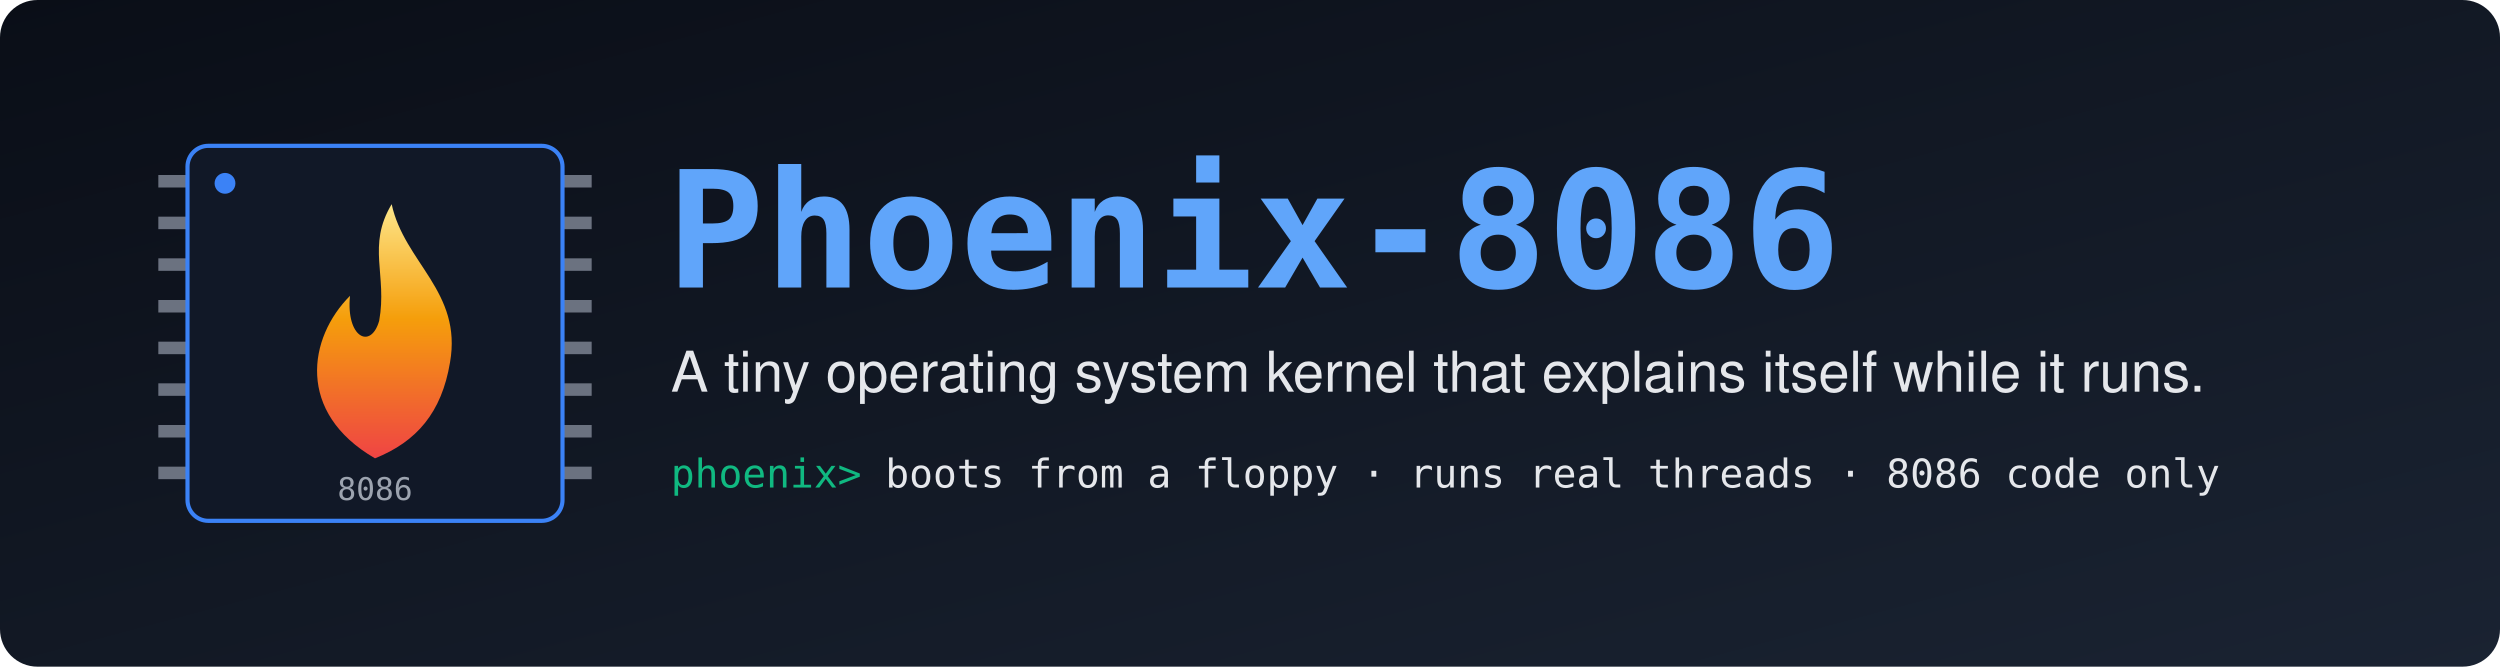
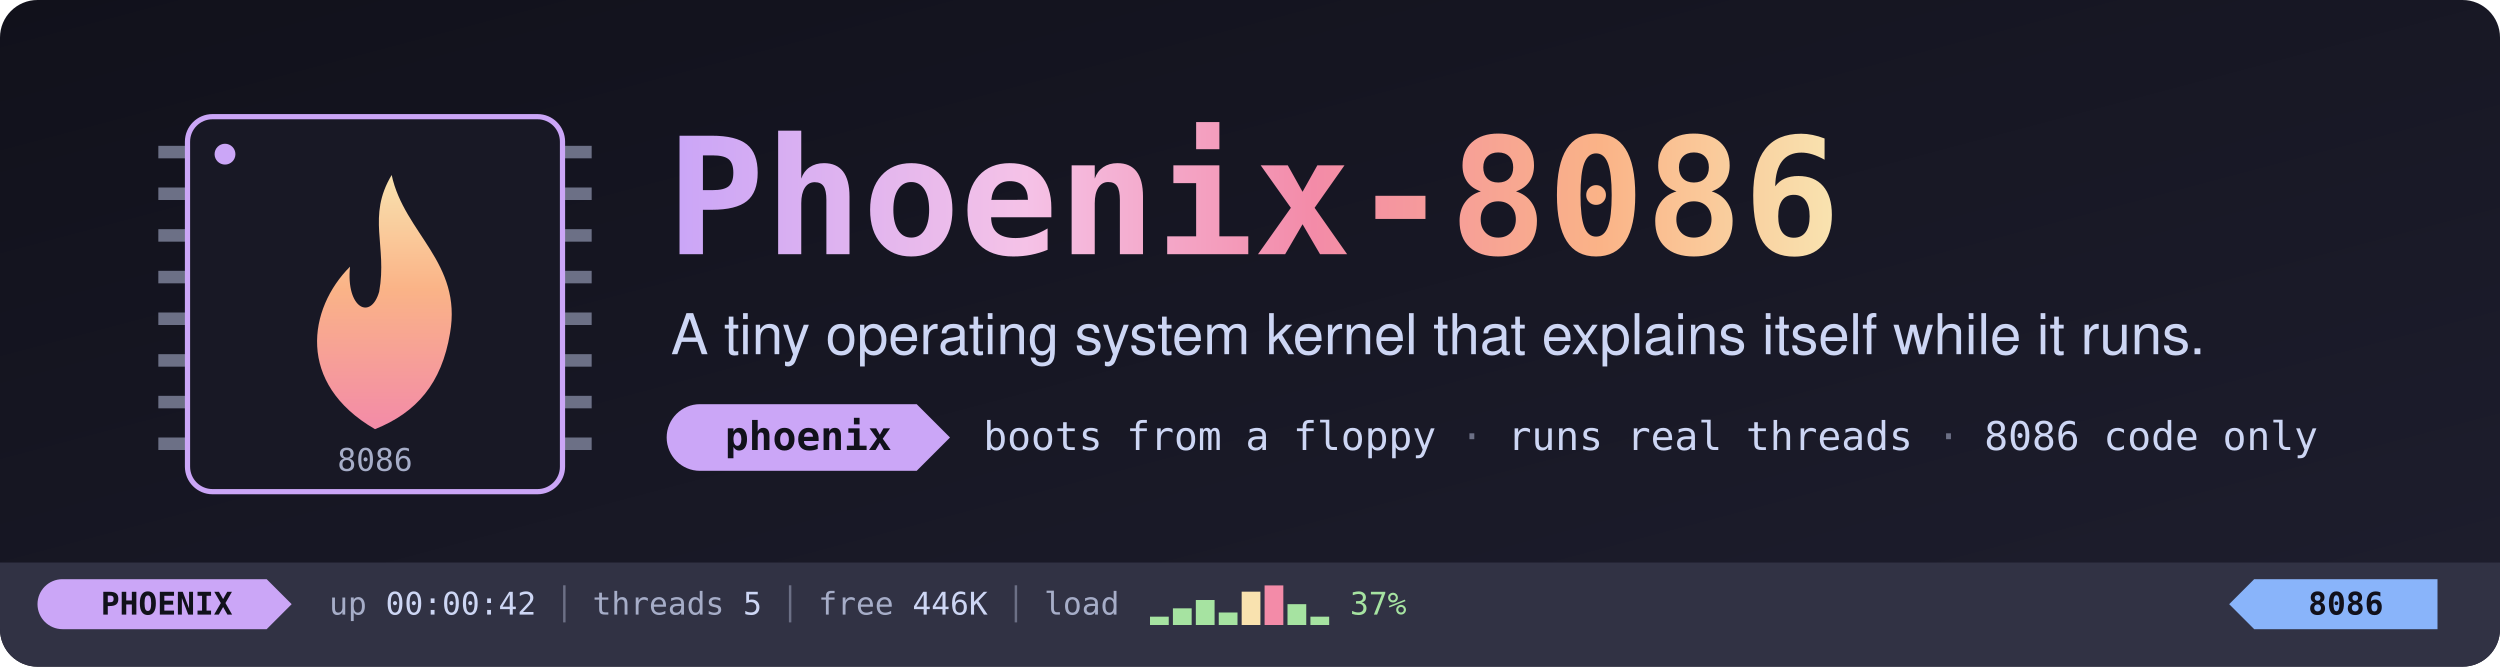
<svg xmlns="http://www.w3.org/2000/svg" viewBox="0 0 1200 320" role="img" aria-labelledby="title desc">
  <defs>
    <linearGradient id="bg" x1="0" y1="0" x2="1" y2="1">
-       <stop offset="0" stop-color="#0a0e17" />
-       <stop offset="1" stop-color="#1a2332" />
+       <stop offset="0" stop-color="#11111b" />
+       <stop offset="1" stop-color="#1e1e2e" />
    </linearGradient>
    <linearGradient id="flame" x1="0" y1="1" x2="0" y2="0">
-       <stop offset="0" stop-color="#ef4444" />
-       <stop offset="0.55" stop-color="#f59e0b" />
-       <stop offset="1" stop-color="#fde68a" />
+       <stop offset="0" stop-color="#f38ba8" />
+       <stop offset="0.55" stop-color="#fab387" />
+       <stop offset="1" stop-color="#f9e2af" />
+     </linearGradient>
+     <linearGradient id="brand" x1="0" y1="0" x2="1" y2="0">
+       <stop offset="0" stop-color="#cba6f7" />
+       <stop offset="0.3" stop-color="#f5c2e7" />
+       <stop offset="0.55" stop-color="#f38ba8" />
+       <stop offset="0.8" stop-color="#fab387" />
+       <stop offset="1" stop-color="#f9e2af" />
    </linearGradient>
  </defs>
  <rect width="1200" height="320" rx="18" fill="url(#bg)" />
-   <g transform="translate(90 70)">
-     <g fill="#6b7280">
+   <g transform="translate(90 56)">
+     <g fill="#6c7086">
      <rect x="-14" y="14" width="14" height="6" />
      <rect x="-14" y="34" width="14" height="6" />
      <rect x="-14" y="54" width="14" height="6" />
      <rect x="-14" y="74" width="14" height="6" />
      <rect x="-14" y="94" width="14" height="6" />
      <rect x="-14" y="114" width="14" height="6" />
      <rect x="-14" y="134" width="14" height="6" />
      <rect x="-14" y="154" width="14" height="6" />
      <rect x="180" y="14" width="14" height="6" />
      <rect x="180" y="34" width="14" height="6" />
      <rect x="180" y="54" width="14" height="6" />
      <rect x="180" y="74" width="14" height="6" />
      <rect x="180" y="94" width="14" height="6" />
      <rect x="180" y="114" width="14" height="6" />
      <rect x="180" y="134" width="14" height="6" />
      <rect x="180" y="154" width="14" height="6" />
    </g>
-     <rect width="180" height="180" rx="10" fill="#111827" stroke="#3b82f6" stroke-width="2" />
-     <circle cx="18" cy="18" r="5" fill="#3b82f6" />
+     <rect width="180" height="180" rx="12" fill="#181825" stroke="#cba6f7" stroke-width="2.5" />
+     <circle cx="18" cy="18" r="5" fill="#cba6f7" />
    <path d="M90 150 C52 128 58 92 78 72 C76 92 88 98 92 84 C96 62 86 48 98 28 C104 56 132 70 126 104 C122 128 110 142 90 150 Z" fill="url(#flame)" />
-     <text x="90" y="170" text-anchor="middle" font-family="ui-monospace, Consolas, 'DejaVu Sans Mono', monospace" font-size="15" fill="#9ca3af">8086</text>
+     <text x="90" y="170" text-anchor="middle" font-family="ui-monospace, Consolas, 'DejaVu Sans Mono', monospace" font-size="15" fill="#a6adc8">8086</text>
  </g>
-   <text x="320" y="138" font-family="ui-monospace, Consolas, 'DejaVu Sans Mono', monospace" font-size="78" font-weight="700" fill="#60a5fa">Phoenix-8086</text>
-   <text x="322" y="188" font-family="system-ui, 'Segoe UI', Helvetica, Arial, sans-serif" font-size="27" fill="#e5e7eb">A tiny operating system kernel that explains itself while it runs.</text>
-   <text x="322" y="234" textLength="820" lengthAdjust="spacingAndGlyphs" font-family="ui-monospace, Consolas, 'DejaVu Sans Mono', monospace" font-size="19" fill="#10b981">phoenix&gt; <tspan fill="#e5e7eb">boots from a floppy · runs real threads · 8086 code only</tspan>
-   </text>
+   <text x="320" y="122" font-family="ui-monospace, Consolas, 'DejaVu Sans Mono', monospace" font-size="78" font-weight="700" fill="url(#brand)">Phoenix-8086</text>
+   <text x="322" y="170" font-family="system-ui, 'Segoe UI', Helvetica, Arial, sans-serif" font-size="27" fill="#cdd6f4">A tiny operating system kernel that explains itself while it runs.</text>
+   <g transform="translate(322 194)">
+     <path d="M14 0 H118 L134 16 L118 32 H14 A16 16 0 0 1 14 0 Z" fill="#cba6f7" />
+     <text x="66" y="22" text-anchor="middle" font-family="ui-monospace, Consolas, 'DejaVu Sans Mono', monospace" font-size="19" font-weight="700" fill="#11111b">phoenix</text>
+     <text x="150" y="22" font-family="ui-monospace, Consolas, 'DejaVu Sans Mono', monospace" font-size="19" fill="#cdd6f4">boots from a floppy <tspan fill="#6c7086">·</tspan> runs real threads <tspan fill="#6c7086">·</tspan> 8086 code only</text>
+   </g>
+   <g font-family="ui-monospace, Consolas, 'DejaVu Sans Mono', monospace" font-size="15">
+     <path d="M0 270 H1200 V302 A18 18 0 0 1 1182 320 H18 A18 18 0 0 1 0 302 Z" fill="#313244" />
+     <path d="M30 278 H128 L140 290 L128 302 H30 A12 12 0 0 1 30 278 Z" fill="#cba6f7" />
+     <text x="80" y="295" text-anchor="middle" font-weight="700" fill="#11111b">PHOENIX</text>
+     <text x="158" y="295" fill="#a6adc8">up <tspan fill="#cdd6f4">00:00:42</tspan>
+       <tspan fill="#6c7086">│</tspan>  threads <tspan fill="#cdd6f4">5</tspan>
+       <tspan fill="#6c7086">│</tspan>  free <tspan fill="#cdd6f4">446K</tspan>
+       <tspan fill="#6c7086">│</tspan>  load</text>
+     <g fill="#a6e3a1">
+       <rect x="552" y="296" width="9" height="4" />
+       <rect x="563" y="292" width="9" height="8" />
+       <rect x="574" y="288" width="9" height="12" />
+       <rect x="585" y="294" width="9" height="6" />
+     </g>
+     <g fill="#f9e2af">
+       <rect x="596" y="284" width="9" height="16" />
+     </g>
+     <g fill="#f38ba8">
+       <rect x="607" y="281" width="9" height="19" />
+     </g>
+     <g fill="#a6e3a1">
+       <rect x="618" y="290" width="9" height="10" />
+       <rect x="629" y="296" width="9" height="4" />
+     </g>
+     <text x="648" y="295" fill="#a6e3a1">37%</text>
+     <path d="M1070 290 L1082 278 H1170 V302 H1082 Z" fill="#89b4fa" />
+     <text x="1126" y="295" text-anchor="middle" font-weight="700" fill="#11111b">8086</text>
+   </g>
</svg>
